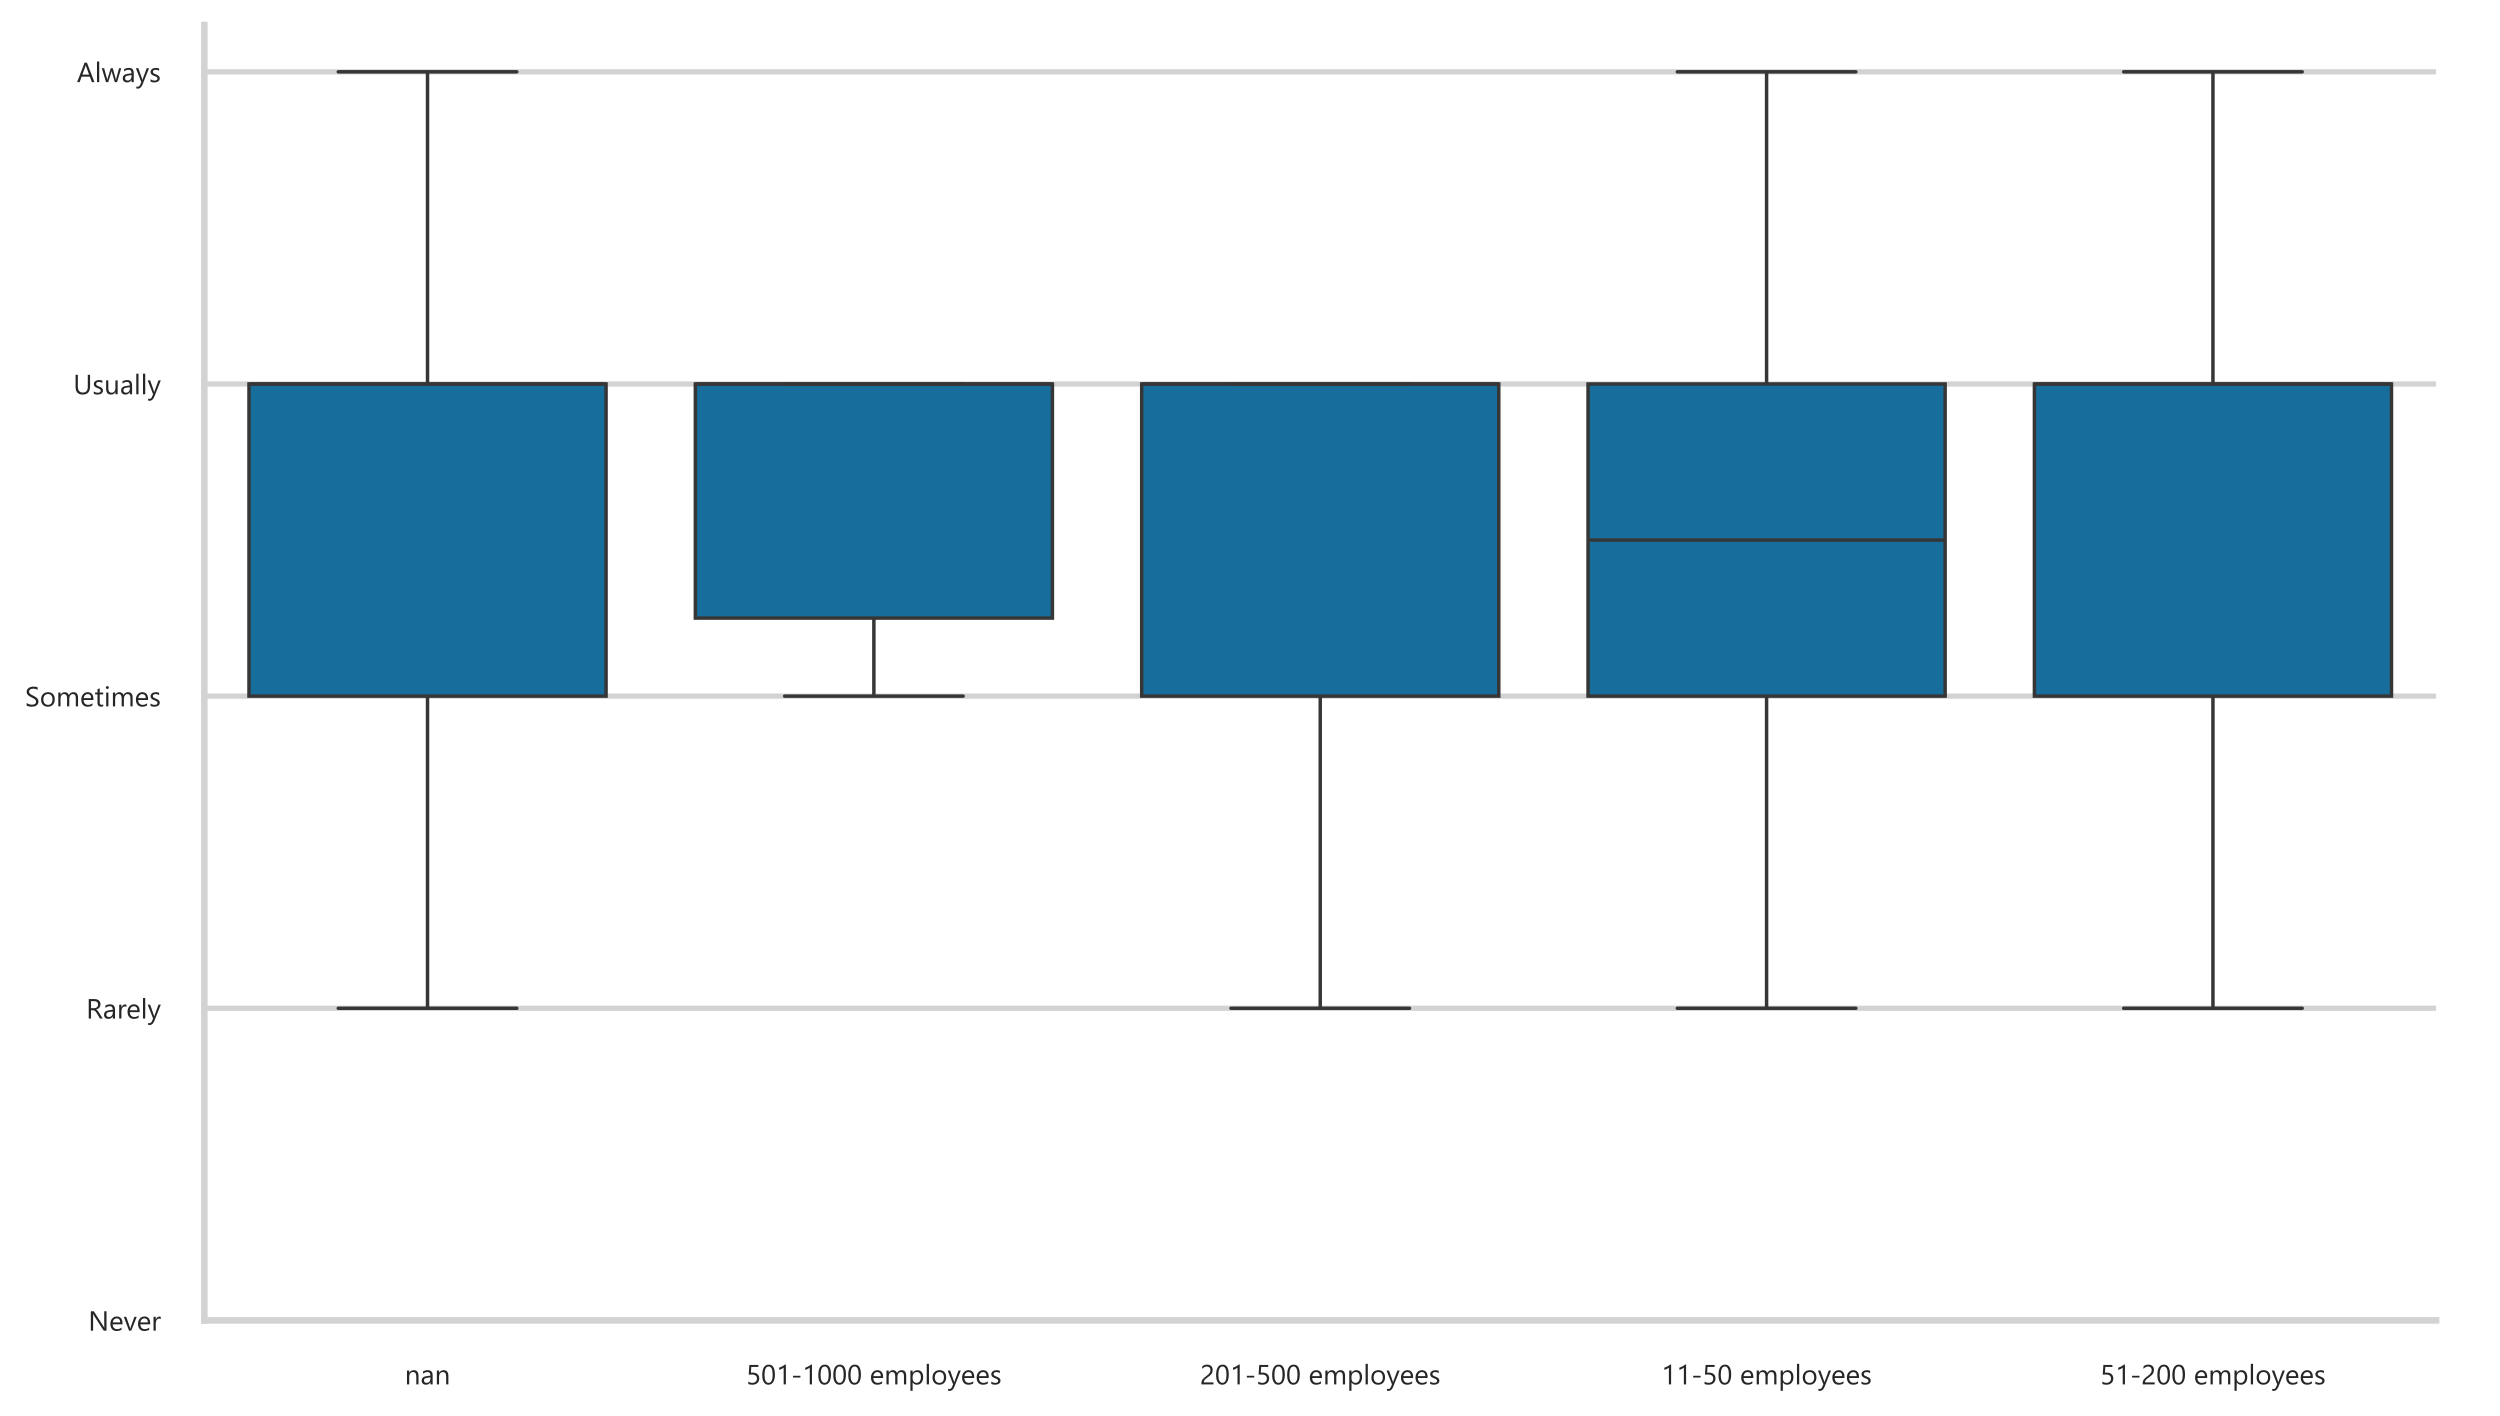
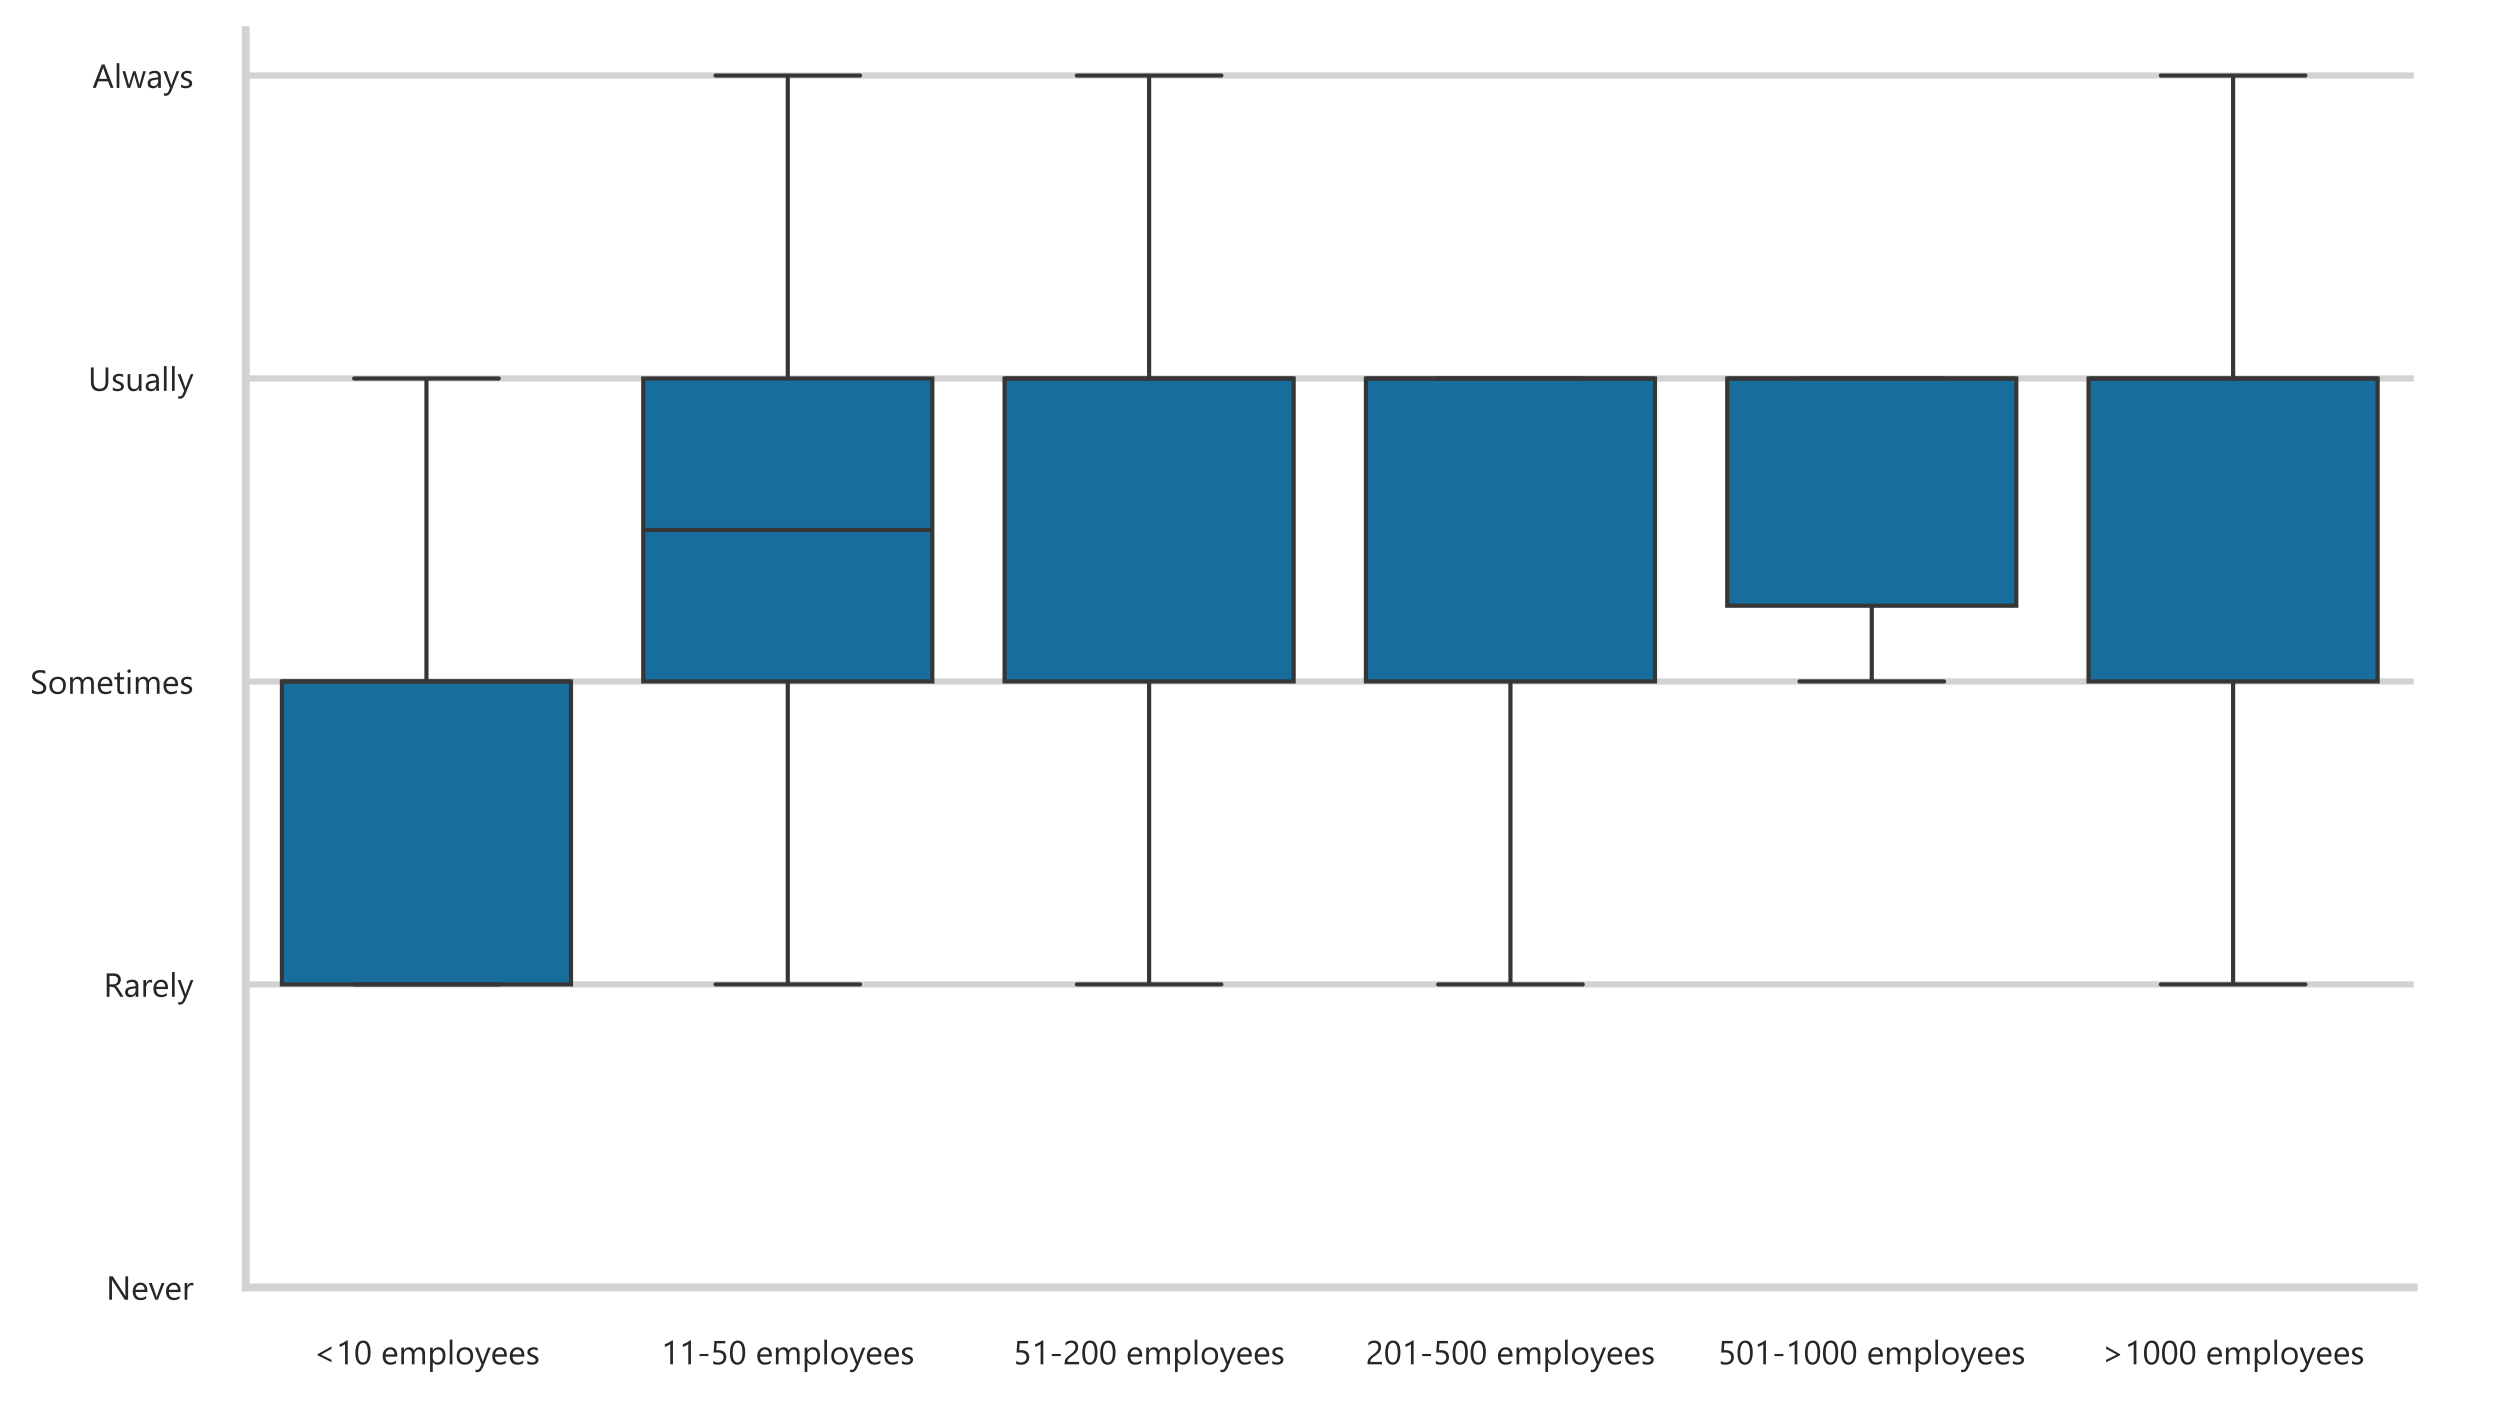
- <svg xmlns="http://www.w3.org/2000/svg" xmlns:xlink="http://www.w3.org/1999/xlink" width="719.741pt" height="407.645pt" viewBox="0 0 719.741 407.645" version="1.1">
+ <svg xmlns="http://www.w3.org/2000/svg" xmlns:xlink="http://www.w3.org/1999/xlink" width="598.391pt" height="335.645pt" viewBox="0 0 598.391 335.645" version="1.1">
  <defs>
    <style type="text/css">*{stroke-linejoin: round; stroke-linecap: butt}</style>
  </defs>
  <g id="figure_1">
    <g id="patch_1">
-       <path d="M -0 407.645  L 719.741 407.645  L 719.741 0  L -0 0  L -0 407.645  z " style="fill: none" />
+       <path d="M 0 335.645  L 598.391 335.645  L 598.391 0  L 0 0  L 0 335.645  z " style="fill: none" />
    </g>
    <g id="axes_1">
      <g id="patch_2">
-         <path d="M 58.831 380.14  L 701.351 380.14  L 701.351 7.2  L 58.831 7.2  L 58.831 380.14  z " style="fill: none" />
+         <path d="M 58.831 308.14  L 577.751 308.14  L 577.751 7.2  L 58.831 7.2  L 58.831 308.14  z " style="fill: none" />
      </g>
      <g id="matplotlib.axis_1">
        <g id="xtick_1">
          <g id="text_1">
-             <g style="fill: #262626" transform="translate(116.5208 398.5625) scale(0.08 -0.08)">
-               <defs>
-                 <path id="SegoeUI-6e" d="M 3175 0  L 2663 0  L 2663 1825  Q 2663 2844 1919 2844  Q 1534 2844 1282 2555  Q 1031 2266 1031 1825  L 1031 0  L 519 0  L 519 3200  L 1031 3200  L 1031 2669  L 1044 2669  Q 1406 3275 2094 3275  Q 2619 3275 2897 2936  Q 3175 2597 3175 1956  L 3175 0  z " transform="scale(0.015625)" />
-                 <path id="SegoeUI-61" d="M 2809 0  L 2297 0  L 2297 500  L 2284 500  Q 1950 -75 1300 -75  Q 822 -75 551 178  Q 281 431 281 850  Q 281 1747 1338 1894  L 2297 2028  Q 2297 2844 1638 2844  Q 1059 2844 594 2450  L 594 2975  Q 1066 3275 1681 3275  Q 2809 3275 2809 2081  L 2809 0  z M 2297 1619  L 1525 1513  Q 1169 1463 987 1336  Q 806 1209 806 888  Q 806 653 973 504  Q 1141 356 1419 356  Q 1800 356 2048 623  Q 2297 891 2297 1300  L 2297 1619  z " transform="scale(0.015625)" />
-               </defs>
-               <use xlink:href="#SegoeUI-6e" />
-               <use xlink:href="#SegoeUI-61" x="56.592" />
-               <use xlink:href="#SegoeUI-6e" x="107.471" />
-             </g>
-           </g>
-         </g>
-         <g id="xtick_2">
-           <g id="text_2">
-             <g style="fill: #262626" transform="translate(214.7997 398.5625) scale(0.08 -0.08)">
-               <defs>
-                 <path id="SegoeUI-35" d="M 3028 1369  Q 3028 1041 2915 775  Q 2803 509 2595 318  Q 2388 128 2094 25  Q 1800 -78 1441 -78  Q 816 -78 513 109  L 513 653  Q 969 359 1447 359  Q 1691 359 1886 431  Q 2081 503 2218 631  Q 2356 759 2429 940  Q 2503 1122 2503 1338  Q 2503 1775 2209 2023  Q 1916 2272 1356 2272  Q 1266 2272 1166 2269  Q 1066 2266 966 2261  Q 866 2256 770 2250  Q 675 2244 597 2234  L 750 4481  L 2822 4481  L 2822 4019  L 1194 4019  L 1103 2703  Q 1203 2709 1315 2714  Q 1428 2719 1516 2719  Q 1872 2719 2153 2625  Q 2434 2531 2629 2357  Q 2825 2184 2926 1932  Q 3028 1681 3028 1369  z " transform="scale(0.015625)" />
+             <g style="fill: #262626" transform="translate(74.93146 326.5625) scale(0.08 -0.08)">
+               <defs>
+                 <path id="SegoeUI-3c" d="M 3538 397  L 850 1747  L 850 1931  L 3538 3438  L 3538 2969  L 1531 1856  L 1531 1844  L 3538 863  L 3538 397  z " transform="scale(0.015625)" />
+                 <path id="SegoeUI-31" d="M 2263 0  L 1750 0  L 1750 3872  Q 1691 3813 1577 3736  Q 1463 3659 1320 3584  Q 1178 3509 1020 3443  Q 863 3378 713 3341  L 713 3859  Q 881 3906 1070 3986  Q 1259 4066 1442 4164  Q 1625 4263 1787 4370  Q 1950 4478 2069 4581  L 2263 4581  L 2263 0  z " transform="scale(0.015625)" />
                <path id="SegoeUI-30" d="M 3188 2259  Q 3188 1697 3086 1262  Q 2984 828 2792 529  Q 2600 231 2320 76  Q 2041 -78 1684 -78  Q 1347 -78 1083 70  Q 819 219 637 503  Q 456 788 362 1202  Q 269 1616 269 2150  Q 269 2738 367 3188  Q 466 3638 656 3942  Q 847 4247 1130 4401  Q 1413 4556 1778 4556  Q 3188 4556 3188 2259  z M 2663 2209  Q 2663 4122 1753 4122  Q 794 4122 794 2175  Q 794 359 1734 359  Q 2663 359 2663 2209  z " transform="scale(0.015625)" />
-                 <path id="SegoeUI-31" d="M 2263 0  L 1750 0  L 1750 3872  Q 1691 3813 1577 3736  Q 1463 3659 1320 3584  Q 1178 3509 1020 3443  Q 863 3378 713 3341  L 713 3859  Q 881 3906 1070 3986  Q 1259 4066 1442 4164  Q 1625 4263 1787 4370  Q 1950 4478 2069 4581  L 2263 4581  L 2263 0  z " transform="scale(0.015625)" />
-                 <path id="SegoeUI-2d" d="M 2156 1581  L 450 1581  L 450 1984  L 2156 1984  L 2156 1581  z " transform="scale(0.015625)" />
                <path id="SegoeUI-20" transform="scale(0.015625)" />
                <path id="SegoeUI-65" d="M 3091 1472  L 831 1472  Q 844 938 1119 647  Q 1394 356 1875 356  Q 2416 356 2869 713  L 2869 231  Q 2447 -75 1753 -75  Q 1075 -75 687 361  Q 300 797 300 1588  Q 300 2334 723 2804  Q 1147 3275 1775 3275  Q 2403 3275 2747 2869  Q 3091 2463 3091 1741  L 3091 1472  z M 2566 1906  Q 2563 2350 2352 2597  Q 2141 2844 1766 2844  Q 1403 2844 1150 2584  Q 897 2325 838 1906  L 2566 1906  z " transform="scale(0.015625)" />
                <path id="SegoeUI-6d" d="M 5063 0  L 4550 0  L 4550 1838  Q 4550 2369 4386 2606  Q 4222 2844 3834 2844  Q 3506 2844 3276 2544  Q 3047 2244 3047 1825  L 3047 0  L 2534 0  L 2534 1900  Q 2534 2844 1806 2844  Q 1469 2844 1250 2561  Q 1031 2278 1031 1825  L 1031 0  L 519 0  L 519 3200  L 1031 3200  L 1031 2694  L 1044 2694  Q 1384 3275 2038 3275  Q 2366 3275 2609 3092  Q 2853 2909 2944 2613  Q 3300 3275 4006 3275  Q 5063 3275 5063 1972  L 5063 0  z " transform="scale(0.015625)" />
                <path id="SegoeUI-70" d="M 1044 463  L 1031 463  L 1031 -1472  L 519 -1472  L 519 3200  L 1031 3200  L 1031 2638  L 1044 2638  Q 1422 3275 2150 3275  Q 2769 3275 3116 2845  Q 3463 2416 3463 1694  Q 3463 891 3072 408  Q 2681 -75 2003 -75  Q 1381 -75 1044 463  z M 1031 1753  L 1031 1306  Q 1031 909 1289 632  Q 1547 356 1944 356  Q 2409 356 2673 712  Q 2938 1069 2938 1703  Q 2938 2238 2691 2541  Q 2444 2844 2022 2844  Q 1575 2844 1303 2533  Q 1031 2222 1031 1753  z " transform="scale(0.015625)" />
                <path id="SegoeUI-6c" d="M 1031 0  L 519 0  L 519 4738  L 1031 4738  L 1031 0  z " transform="scale(0.015625)" />
                <path id="SegoeUI-6f" d="M 1856 -75  Q 1147 -75 723 373  Q 300 822 300 1563  Q 300 2369 740 2822  Q 1181 3275 1931 3275  Q 2647 3275 3048 2834  Q 3450 2394 3450 1613  Q 3450 847 3017 386  Q 2584 -75 1856 -75  z M 1894 2844  Q 1400 2844 1112 2508  Q 825 2172 825 1581  Q 825 1013 1115 684  Q 1406 356 1894 356  Q 2391 356 2658 678  Q 2925 1000 2925 1594  Q 2925 2194 2658 2519  Q 2391 2844 1894 2844  z " transform="scale(0.015625)" />
                <path id="SegoeUI-79" d="M 3066 3200  L 1594 -513  Q 1200 -1506 488 -1506  Q 288 -1506 153 -1466  L 153 -1006  Q 319 -1063 456 -1063  Q 844 -1063 1038 -600  L 1294 6  L 44 3200  L 613 3200  L 1478 738  Q 1494 691 1544 494  L 1563 494  Q 1578 569 1625 731  L 2534 3200  L 3066 3200  z " transform="scale(0.015625)" />
                <path id="SegoeUI-73" d="M 325 116  L 325 666  Q 744 356 1247 356  Q 1922 356 1922 806  Q 1922 934 1864 1023  Q 1806 1113 1707 1181  Q 1609 1250 1476 1304  Q 1344 1359 1191 1419  Q 978 1503 817 1589  Q 656 1675 548 1783  Q 441 1891 386 2028  Q 331 2166 331 2350  Q 331 2575 434 2748  Q 538 2922 709 3039  Q 881 3156 1101 3215  Q 1322 3275 1556 3275  Q 1972 3275 2300 3131  L 2300 2613  Q 1947 2844 1488 2844  Q 1344 2844 1228 2811  Q 1113 2778 1030 2718  Q 947 2659 901 2576  Q 856 2494 856 2394  Q 856 2269 901 2184  Q 947 2100 1034 2034  Q 1122 1969 1247 1916  Q 1372 1863 1531 1800  Q 1744 1719 1912 1633  Q 2081 1547 2200 1439  Q 2319 1331 2383 1190  Q 2447 1050 2447 856  Q 2447 619 2342 444  Q 2238 269 2063 153  Q 1888 38 1659 -18  Q 1431 -75 1181 -75  Q 688 -75 325 116  z " transform="scale(0.015625)" />
              </defs>
+               <use xlink:href="#SegoeUI-3c" />
+               <use xlink:href="#SegoeUI-31" x="68.408" />
+               <use xlink:href="#SegoeUI-30" x="122.314" />
+               <use xlink:href="#SegoeUI-20" x="176.221" />
+               <use xlink:href="#SegoeUI-65" x="203.613" />
+               <use xlink:href="#SegoeUI-6d" x="255.908" />
+               <use xlink:href="#SegoeUI-70" x="342.041" />
+               <use xlink:href="#SegoeUI-6c" x="400.83" />
+               <use xlink:href="#SegoeUI-6f" x="425.049" />
+               <use xlink:href="#SegoeUI-79" x="483.643" />
+               <use xlink:href="#SegoeUI-65" x="531.531" />
+               <use xlink:href="#SegoeUI-65" x="583.826" />
+               <use xlink:href="#SegoeUI-73" x="636.121" />
+             </g>
+           </g>
+         </g>
+         <g id="xtick_2">
+           <g id="text_2">
+             <g style="fill: #262626" transform="translate(158.2425 326.5625) scale(0.08 -0.08)">
+               <defs>
+                 <path id="SegoeUI-2d" d="M 2156 1581  L 450 1581  L 450 1984  L 2156 1984  L 2156 1581  z " transform="scale(0.015625)" />
+                 <path id="SegoeUI-35" d="M 3028 1369  Q 3028 1041 2915 775  Q 2803 509 2595 318  Q 2388 128 2094 25  Q 1800 -78 1441 -78  Q 816 -78 513 109  L 513 653  Q 969 359 1447 359  Q 1691 359 1886 431  Q 2081 503 2218 631  Q 2356 759 2429 940  Q 2503 1122 2503 1338  Q 2503 1775 2209 2023  Q 1916 2272 1356 2272  Q 1266 2272 1166 2269  Q 1066 2266 966 2261  Q 866 2256 770 2250  Q 675 2244 597 2234  L 750 4481  L 2822 4481  L 2822 4019  L 1194 4019  L 1103 2703  Q 1203 2709 1315 2714  Q 1428 2719 1516 2719  Q 1872 2719 2153 2625  Q 2434 2531 2629 2357  Q 2825 2184 2926 1932  Q 3028 1681 3028 1369  z " transform="scale(0.015625)" />
+               </defs>
+               <use xlink:href="#SegoeUI-31" />
+               <use xlink:href="#SegoeUI-31" x="53.906" />
+               <use xlink:href="#SegoeUI-2d" x="107.812" />
+               <use xlink:href="#SegoeUI-35" x="147.803" />
+               <use xlink:href="#SegoeUI-30" x="201.709" />
+               <use xlink:href="#SegoeUI-20" x="255.615" />
+               <use xlink:href="#SegoeUI-65" x="283.008" />
+               <use xlink:href="#SegoeUI-6d" x="335.303" />
+               <use xlink:href="#SegoeUI-70" x="421.436" />
+               <use xlink:href="#SegoeUI-6c" x="480.225" />
+               <use xlink:href="#SegoeUI-6f" x="504.443" />
+               <use xlink:href="#SegoeUI-79" x="563.037" />
+               <use xlink:href="#SegoeUI-65" x="610.926" />
+               <use xlink:href="#SegoeUI-65" x="663.221" />
+               <use xlink:href="#SegoeUI-73" x="715.516" />
+             </g>
+           </g>
+         </g>
+         <g id="xtick_3">
+           <g id="text_3">
+             <g style="fill: #262626" transform="translate(242.5729 326.5625) scale(0.08 -0.08)">
+               <defs>
+                 <path id="SegoeUI-32" d="M 2413 3306  Q 2413 3513 2348 3666  Q 2284 3819 2173 3920  Q 2063 4022 1913 4072  Q 1763 4122 1588 4122  Q 1438 4122 1294 4081  Q 1150 4041 1014 3969  Q 878 3897 751 3797  Q 625 3697 516 3575  L 516 4125  Q 731 4334 998 4445  Q 1266 4556 1650 4556  Q 1925 4556 2159 4476  Q 2394 4397 2566 4244  Q 2738 4091 2836 3866  Q 2934 3641 2934 3350  Q 2934 3084 2873 2868  Q 2813 2653 2689 2462  Q 2566 2272 2378 2097  Q 2191 1922 1938 1741  Q 1622 1516 1417 1356  Q 1213 1197 1092 1058  Q 972 919 923 780  Q 875 641 875 459  L 3106 459  L 3106 0  L 341 0  L 341 222  Q 341 509 403 728  Q 466 947 609 1144  Q 753 1341 986 1537  Q 1219 1734 1556 1981  Q 1800 2156 1964 2315  Q 2128 2475 2228 2634  Q 2328 2794 2370 2958  Q 2413 3122 2413 3306  z " transform="scale(0.015625)" />
+               </defs>
+               <use xlink:href="#SegoeUI-35" />
+               <use xlink:href="#SegoeUI-31" x="53.906" />
+               <use xlink:href="#SegoeUI-2d" x="107.812" />
+               <use xlink:href="#SegoeUI-32" x="147.803" />
+               <use xlink:href="#SegoeUI-30" x="201.709" />
+               <use xlink:href="#SegoeUI-30" x="255.615" />
+               <use xlink:href="#SegoeUI-20" x="309.521" />
+               <use xlink:href="#SegoeUI-65" x="336.914" />
+               <use xlink:href="#SegoeUI-6d" x="389.209" />
+               <use xlink:href="#SegoeUI-70" x="475.342" />
+               <use xlink:href="#SegoeUI-6c" x="534.131" />
+               <use xlink:href="#SegoeUI-6f" x="558.35" />
+               <use xlink:href="#SegoeUI-79" x="616.943" />
+               <use xlink:href="#SegoeUI-65" x="664.832" />
+               <use xlink:href="#SegoeUI-65" x="717.127" />
+               <use xlink:href="#SegoeUI-73" x="769.422" />
+             </g>
+           </g>
+         </g>
+         <g id="xtick_4">
+           <g id="text_4">
+             <g style="fill: #262626" transform="translate(326.9033 326.5625) scale(0.08 -0.08)">
+               <use xlink:href="#SegoeUI-32" />
+               <use xlink:href="#SegoeUI-30" x="53.906" />
+               <use xlink:href="#SegoeUI-31" x="107.812" />
+               <use xlink:href="#SegoeUI-2d" x="161.719" />
+               <use xlink:href="#SegoeUI-35" x="201.709" />
+               <use xlink:href="#SegoeUI-30" x="255.615" />
+               <use xlink:href="#SegoeUI-30" x="309.521" />
+               <use xlink:href="#SegoeUI-20" x="363.428" />
+               <use xlink:href="#SegoeUI-65" x="390.82" />
+               <use xlink:href="#SegoeUI-6d" x="443.115" />
+               <use xlink:href="#SegoeUI-70" x="529.248" />
+               <use xlink:href="#SegoeUI-6c" x="588.037" />
+               <use xlink:href="#SegoeUI-6f" x="612.256" />
+               <use xlink:href="#SegoeUI-79" x="670.85" />
+               <use xlink:href="#SegoeUI-65" x="718.738" />
+               <use xlink:href="#SegoeUI-65" x="771.033" />
+               <use xlink:href="#SegoeUI-73" x="823.328" />
+             </g>
+           </g>
+         </g>
+         <g id="xtick_5">
+           <g id="text_5">
+             <g style="fill: #262626" transform="translate(411.2337 326.5625) scale(0.08 -0.08)">
              <use xlink:href="#SegoeUI-35" />
              <use xlink:href="#SegoeUI-30" x="53.906" />
              <use xlink:href="#SegoeUI-31" x="107.812" />
              <use xlink:href="#SegoeUI-2d" x="161.719" />
              <use xlink:href="#SegoeUI-31" x="201.709" />
              <use xlink:href="#SegoeUI-30" x="255.615" />
              <use xlink:href="#SegoeUI-30" x="309.521" />
              <use xlink:href="#SegoeUI-30" x="363.428" />
              <use xlink:href="#SegoeUI-20" x="417.334" />
              <use xlink:href="#SegoeUI-65" x="444.727" />
              <use xlink:href="#SegoeUI-6d" x="497.021" />
              <use xlink:href="#SegoeUI-70" x="583.154" />
              <use xlink:href="#SegoeUI-6c" x="641.943" />
              <use xlink:href="#SegoeUI-6f" x="666.162" />
              <use xlink:href="#SegoeUI-79" x="724.756" />
              <use xlink:href="#SegoeUI-65" x="772.645" />
              <use xlink:href="#SegoeUI-65" x="824.939" />
              <use xlink:href="#SegoeUI-73" x="877.234" />
            </g>
          </g>
        </g>
-         <g id="xtick_3">
-           <g id="text_3">
-             <g style="fill: #262626" transform="translate(345.46 398.5625) scale(0.08 -0.08)">
-               <defs>
-                 <path id="SegoeUI-32" d="M 2413 3306  Q 2413 3513 2348 3666  Q 2284 3819 2173 3920  Q 2063 4022 1913 4072  Q 1763 4122 1588 4122  Q 1438 4122 1294 4081  Q 1150 4041 1014 3969  Q 878 3897 751 3797  Q 625 3697 516 3575  L 516 4125  Q 731 4334 998 4445  Q 1266 4556 1650 4556  Q 1925 4556 2159 4476  Q 2394 4397 2566 4244  Q 2738 4091 2836 3866  Q 2934 3641 2934 3350  Q 2934 3084 2873 2868  Q 2813 2653 2689 2462  Q 2566 2272 2378 2097  Q 2191 1922 1938 1741  Q 1622 1516 1417 1356  Q 1213 1197 1092 1058  Q 972 919 923 780  Q 875 641 875 459  L 3106 459  L 3106 0  L 341 0  L 341 222  Q 341 509 403 728  Q 466 947 609 1144  Q 753 1341 986 1537  Q 1219 1734 1556 1981  Q 1800 2156 1964 2315  Q 2128 2475 2228 2634  Q 2328 2794 2370 2958  Q 2413 3122 2413 3306  z " transform="scale(0.015625)" />
-               </defs>
-               <use xlink:href="#SegoeUI-32" />
-               <use xlink:href="#SegoeUI-30" x="53.906" />
-               <use xlink:href="#SegoeUI-31" x="107.812" />
-               <use xlink:href="#SegoeUI-2d" x="161.719" />
-               <use xlink:href="#SegoeUI-35" x="201.709" />
-               <use xlink:href="#SegoeUI-30" x="255.615" />
-               <use xlink:href="#SegoeUI-30" x="309.521" />
-               <use xlink:href="#SegoeUI-20" x="363.428" />
-               <use xlink:href="#SegoeUI-65" x="390.82" />
-               <use xlink:href="#SegoeUI-6d" x="443.115" />
-               <use xlink:href="#SegoeUI-70" x="529.248" />
-               <use xlink:href="#SegoeUI-6c" x="588.037" />
-               <use xlink:href="#SegoeUI-6f" x="612.256" />
-               <use xlink:href="#SegoeUI-79" x="670.85" />
-               <use xlink:href="#SegoeUI-65" x="718.738" />
-               <use xlink:href="#SegoeUI-65" x="771.033" />
-               <use xlink:href="#SegoeUI-73" x="823.328" />
-             </g>
-           </g>
-         </g>
-         <g id="xtick_4">
-           <g id="text_4">
-             <g style="fill: #262626" transform="translate(478.2765 398.5625) scale(0.08 -0.08)">
-               <use xlink:href="#SegoeUI-31" />
-               <use xlink:href="#SegoeUI-31" x="53.906" />
-               <use xlink:href="#SegoeUI-2d" x="107.812" />
-               <use xlink:href="#SegoeUI-35" x="147.803" />
-               <use xlink:href="#SegoeUI-30" x="201.709" />
-               <use xlink:href="#SegoeUI-20" x="255.615" />
-               <use xlink:href="#SegoeUI-65" x="283.008" />
-               <use xlink:href="#SegoeUI-6d" x="335.303" />
-               <use xlink:href="#SegoeUI-70" x="421.436" />
-               <use xlink:href="#SegoeUI-6c" x="480.225" />
-               <use xlink:href="#SegoeUI-6f" x="504.443" />
-               <use xlink:href="#SegoeUI-79" x="563.037" />
-               <use xlink:href="#SegoeUI-65" x="610.926" />
-               <use xlink:href="#SegoeUI-65" x="663.221" />
-               <use xlink:href="#SegoeUI-73" x="715.516" />
-             </g>
-           </g>
-         </g>
-         <g id="xtick_5">
-           <g id="text_5">
-             <g style="fill: #262626" transform="translate(604.6242 398.5625) scale(0.08 -0.08)">
-               <use xlink:href="#SegoeUI-35" />
-               <use xlink:href="#SegoeUI-31" x="53.906" />
-               <use xlink:href="#SegoeUI-2d" x="107.812" />
-               <use xlink:href="#SegoeUI-32" x="147.803" />
-               <use xlink:href="#SegoeUI-30" x="201.709" />
-               <use xlink:href="#SegoeUI-30" x="255.615" />
-               <use xlink:href="#SegoeUI-20" x="309.521" />
-               <use xlink:href="#SegoeUI-65" x="336.914" />
-               <use xlink:href="#SegoeUI-6d" x="389.209" />
-               <use xlink:href="#SegoeUI-70" x="475.342" />
-               <use xlink:href="#SegoeUI-6c" x="534.131" />
-               <use xlink:href="#SegoeUI-6f" x="558.35" />
-               <use xlink:href="#SegoeUI-79" x="616.943" />
-               <use xlink:href="#SegoeUI-65" x="664.832" />
-               <use xlink:href="#SegoeUI-65" x="717.127" />
-               <use xlink:href="#SegoeUI-73" x="769.422" />
+         <g id="xtick_6">
+           <g id="text_6">
+             <g style="fill: #262626" transform="translate(503.0523 326.5625) scale(0.08 -0.08)">
+               <defs>
+                 <path id="SegoeUI-3e" d="M 3538 1747  L 850 397  L 850 863  L 2863 1838  L 2863 1856  L 850 2969  L 850 3438  L 3538 1931  L 3538 1747  z " transform="scale(0.015625)" />
+               </defs>
+               <use xlink:href="#SegoeUI-3e" />
+               <use xlink:href="#SegoeUI-31" x="68.408" />
+               <use xlink:href="#SegoeUI-30" x="122.314" />
+               <use xlink:href="#SegoeUI-30" x="176.221" />
+               <use xlink:href="#SegoeUI-30" x="230.127" />
+               <use xlink:href="#SegoeUI-20" x="284.033" />
+               <use xlink:href="#SegoeUI-65" x="311.426" />
+               <use xlink:href="#SegoeUI-6d" x="363.721" />
+               <use xlink:href="#SegoeUI-70" x="449.854" />
+               <use xlink:href="#SegoeUI-6c" x="508.643" />
+               <use xlink:href="#SegoeUI-6f" x="532.861" />
+               <use xlink:href="#SegoeUI-79" x="591.455" />
+               <use xlink:href="#SegoeUI-65" x="639.344" />
+               <use xlink:href="#SegoeUI-65" x="691.639" />
+               <use xlink:href="#SegoeUI-73" x="743.934" />
            </g>
          </g>
        </g>
      </g>
      <g id="matplotlib.axis_2">
        <g id="ytick_1">
          <g id="line2d_1">
-             <path d="M 58.831 380.14  L 701.351 380.14  " clip-path="url(#pc8fc991349)" style="fill: none; stroke: #d3d3d3; stroke-width: 1.5; stroke-linecap: round" />
-           </g>
-           <g id="text_6">
-             <g style="fill: #262626" transform="translate(25.415 383.1012) scale(0.08 -0.08)">
+             <path d="M 58.831 308.14  L 577.751 308.14  " clip-path="url(#p341b04e7e6)" style="fill: none; stroke: #d3d3d3; stroke-width: 1.5; stroke-linecap: round" />
+           </g>
+           <g id="text_7">
+             <g style="fill: #262626" transform="translate(25.415 311.1012) scale(0.08 -0.08)">
              <defs>
                <path id="SegoeUI-4e" d="M 4200 0  L 3556 0  L 1250 3572  Q 1163 3706 1106 3853  L 1088 3853  Q 1113 3709 1113 3238  L 1113 0  L 588 0  L 588 4481  L 1269 4481  L 3513 966  Q 3653 747 3694 666  L 3706 666  Q 3675 859 3675 1325  L 3675 4481  L 4200 4481  L 4200 0  z " transform="scale(0.015625)" />
                <path id="SegoeUI-76" d="M 3034 3200  L 1759 0  L 1256 0  L 44 3200  L 606 3200  L 1419 875  Q 1509 619 1531 428  L 1544 428  Q 1575 669 1644 863  L 2494 3200  L 3034 3200  z " transform="scale(0.015625)" />
                <path id="SegoeUI-72" d="M 2188 2681  Q 2053 2784 1800 2784  Q 1472 2784 1251 2475  Q 1031 2166 1031 1631  L 1031 0  L 519 0  L 519 3200  L 1031 3200  L 1031 2541  L 1044 2541  Q 1153 2878 1378 3067  Q 1603 3256 1881 3256  Q 2081 3256 2188 3213  L 2188 2681  z " transform="scale(0.015625)" />
              </defs>
              <use xlink:href="#SegoeUI-4e" />
              <use xlink:href="#SegoeUI-65" x="74.805" />
              <use xlink:href="#SegoeUI-76" x="127.1" />
              <use xlink:href="#SegoeUI-65" x="174.375" />
              <use xlink:href="#SegoeUI-72" x="226.67" />
            </g>
          </g>
        </g>
        <g id="ytick_2">
          <g id="line2d_2">
-             <path d="M 58.831 290.275  L 701.351 290.275  " clip-path="url(#pc8fc991349)" style="fill: none; stroke: #d3d3d3; stroke-width: 1.5; stroke-linecap: round" />
-           </g>
-           <g id="text_7">
-             <g style="fill: #262626" transform="translate(24.8125 293.2362) scale(0.08 -0.08)">
+             <path d="M 58.831 235.624  L 577.751 235.624  " clip-path="url(#p341b04e7e6)" style="fill: none; stroke: #d3d3d3; stroke-width: 1.5; stroke-linecap: round" />
+           </g>
+           <g id="text_8">
+             <g style="fill: #262626" transform="translate(24.8125 238.5856) scale(0.08 -0.08)">
              <defs>
                <path id="SegoeUI-52" d="M 3800 0  L 3175 0  L 2425 1256  Q 2322 1431 2225 1554  Q 2128 1678 2026 1756  Q 1925 1834 1808 1870  Q 1691 1906 1544 1906  L 1113 1906  L 1113 0  L 588 0  L 588 4481  L 1925 4481  Q 2219 4481 2467 4407  Q 2716 4334 2898 4184  Q 3081 4034 3184 3811  Q 3288 3588 3288 3288  Q 3288 3053 3217 2858  Q 3147 2663 3017 2509  Q 2888 2356 2705 2248  Q 2522 2141 2294 2081  L 2294 2069  Q 2406 2019 2489 1955  Q 2572 1891 2647 1803  Q 2722 1716 2795 1605  Q 2869 1494 2959 1347  L 3800 0  z M 1113 4006  L 1113 2381  L 1825 2381  Q 2022 2381 2189 2440  Q 2356 2500 2478 2611  Q 2600 2722 2669 2883  Q 2738 3044 2738 3244  Q 2738 3603 2505 3804  Q 2272 4006 1831 4006  L 1113 4006  z " transform="scale(0.015625)" />
+                 <path id="SegoeUI-61" d="M 2809 0  L 2297 0  L 2297 500  L 2284 500  Q 1950 -75 1300 -75  Q 822 -75 551 178  Q 281 431 281 850  Q 281 1747 1338 1894  L 2297 2028  Q 2297 2844 1638 2844  Q 1059 2844 594 2450  L 594 2975  Q 1066 3275 1681 3275  Q 2809 3275 2809 2081  L 2809 0  z M 2297 1619  L 1525 1513  Q 1169 1463 987 1336  Q 806 1209 806 888  Q 806 653 973 504  Q 1141 356 1419 356  Q 1800 356 2048 623  Q 2297 891 2297 1300  L 2297 1619  z " transform="scale(0.015625)" />
              </defs>
              <use xlink:href="#SegoeUI-52" />
              <use xlink:href="#SegoeUI-61" x="59.814" />
              <use xlink:href="#SegoeUI-72" x="110.693" />
              <use xlink:href="#SegoeUI-65" x="144.084" />
              <use xlink:href="#SegoeUI-6c" x="196.379" />
              <use xlink:href="#SegoeUI-79" x="220.598" />
            </g>
          </g>
        </g>
        <g id="ytick_3">
          <g id="line2d_3">
-             <path d="M 58.831 200.41  L 701.351 200.41  " clip-path="url(#pc8fc991349)" style="fill: none; stroke: #d3d3d3; stroke-width: 1.5; stroke-linecap: round" />
-           </g>
-           <g id="text_8">
-             <g style="fill: #262626" transform="translate(7.2 203.3711) scale(0.08 -0.08)">
+             <path d="M 58.831 163.109  L 577.751 163.109  " clip-path="url(#p341b04e7e6)" style="fill: none; stroke: #d3d3d3; stroke-width: 1.5; stroke-linecap: round" />
+           </g>
+           <g id="text_9">
+             <g style="fill: #262626" transform="translate(7.2 166.0699) scale(0.08 -0.08)">
              <defs>
                <path id="SegoeUI-53" d="M 378 181  L 378 800  Q 484 706 632 631  Q 781 556 945 504  Q 1109 453 1275 425  Q 1441 397 1581 397  Q 2066 397 2305 576  Q 2544 756 2544 1094  Q 2544 1275 2464 1409  Q 2384 1544 2243 1655  Q 2103 1766 1911 1867  Q 1719 1969 1497 2081  Q 1263 2200 1059 2322  Q 856 2444 706 2591  Q 556 2738 470 2923  Q 384 3109 384 3359  Q 384 3666 518 3892  Q 653 4119 872 4266  Q 1091 4413 1370 4484  Q 1650 4556 1941 4556  Q 2603 4556 2906 4397  L 2906 3806  Q 2509 4081 1888 4081  Q 1716 4081 1544 4045  Q 1372 4009 1237 3928  Q 1103 3847 1018 3719  Q 934 3591 934 3406  Q 934 3234 998 3109  Q 1063 2984 1188 2881  Q 1313 2778 1492 2681  Q 1672 2584 1906 2469  Q 2147 2350 2362 2219  Q 2578 2088 2740 1928  Q 2903 1769 2998 1575  Q 3094 1381 3094 1131  Q 3094 800 2964 570  Q 2834 341 2614 197  Q 2394 53 2106 -11  Q 1819 -75 1500 -75  Q 1394 -75 1237 -58  Q 1081 -41 918 -8  Q 756 25 611 73  Q 466 122 378 181  z " transform="scale(0.015625)" />
                <path id="SegoeUI-74" d="M 2003 31  Q 1822 -69 1525 -69  Q 684 -69 684 869  L 684 2763  L 134 2763  L 134 3200  L 684 3200  L 684 3981  L 1197 4147  L 1197 3200  L 2003 3200  L 2003 2763  L 1197 2763  L 1197 959  Q 1197 638 1306 500  Q 1416 363 1669 363  Q 1863 363 2003 469  L 2003 31  z " transform="scale(0.015625)" />
                <path id="SegoeUI-69" d="M 781 4013  Q 644 4013 547 4106  Q 450 4200 450 4344  Q 450 4488 547 4583  Q 644 4678 781 4678  Q 922 4678 1020 4583  Q 1119 4488 1119 4344  Q 1119 4206 1020 4109  Q 922 4013 781 4013  z M 1031 0  L 519 0  L 519 3200  L 1031 3200  L 1031 0  z " transform="scale(0.015625)" />
              </defs>
              <use xlink:href="#SegoeUI-53" />
              <use xlink:href="#SegoeUI-6f" x="53.125" />
              <use xlink:href="#SegoeUI-6d" x="111.719" />
              <use xlink:href="#SegoeUI-65" x="197.852" />
              <use xlink:href="#SegoeUI-74" x="250.146" />
              <use xlink:href="#SegoeUI-69" x="284.033" />
              <use xlink:href="#SegoeUI-6d" x="308.252" />
              <use xlink:href="#SegoeUI-65" x="394.385" />
              <use xlink:href="#SegoeUI-73" x="446.68" />
            </g>
          </g>
        </g>
        <g id="ytick_4">
          <g id="line2d_4">
-             <path d="M 58.831 110.545  L 701.351 110.545  " clip-path="url(#pc8fc991349)" style="fill: none; stroke: #d3d3d3; stroke-width: 1.5; stroke-linecap: round" />
-           </g>
-           <g id="text_9">
-             <g style="fill: #262626" transform="translate(21.09625 113.5061) scale(0.08 -0.08)">
+             <path d="M 58.831 90.593  L 577.751 90.593  " clip-path="url(#p341b04e7e6)" style="fill: none; stroke: #d3d3d3; stroke-width: 1.5; stroke-linecap: round" />
+           </g>
+           <g id="text_10">
+             <g style="fill: #262626" transform="translate(21.09625 93.55426) scale(0.08 -0.08)">
              <defs>
                <path id="SegoeUI-55" d="M 3866 1813  Q 3866 -75 2163 -75  Q 531 -75 531 1741  L 531 4481  L 1056 4481  L 1056 1775  Q 1056 397 2219 397  Q 3341 397 3341 1728  L 3341 4481  L 3866 4481  L 3866 1813  z " transform="scale(0.015625)" />
                <path id="SegoeUI-75" d="M 3106 0  L 2594 0  L 2594 506  L 2581 506  Q 2263 -75 1594 -75  Q 450 -75 450 1288  L 450 3200  L 959 3200  L 959 1369  Q 959 356 1734 356  Q 2109 356 2351 632  Q 2594 909 2594 1356  L 2594 3200  L 3106 3200  L 3106 0  z " transform="scale(0.015625)" />
              </defs>
              <use xlink:href="#SegoeUI-55" />
              <use xlink:href="#SegoeUI-73" x="68.701" />
              <use xlink:href="#SegoeUI-75" x="111.133" />
              <use xlink:href="#SegoeUI-61" x="167.725" />
              <use xlink:href="#SegoeUI-6c" x="218.604" />
              <use xlink:href="#SegoeUI-6c" x="242.822" />
              <use xlink:href="#SegoeUI-79" x="267.041" />
            </g>
          </g>
        </g>
        <g id="ytick_5">
          <g id="line2d_5">
-             <path d="M 58.831 20.68  L 701.351 20.68  " clip-path="url(#pc8fc991349)" style="fill: none; stroke: #d3d3d3; stroke-width: 1.5; stroke-linecap: round" />
-           </g>
-           <g id="text_10">
-             <g style="fill: #262626" transform="translate(22.11625 23.64101) scale(0.08 -0.08)">
+             <path d="M 58.831 18.077  L 577.751 18.077  " clip-path="url(#p341b04e7e6)" style="fill: none; stroke: #d3d3d3; stroke-width: 1.5; stroke-linecap: round" />
+           </g>
+           <g id="text_11">
+             <g style="fill: #262626" transform="translate(22.11625 21.0386) scale(0.08 -0.08)">
              <defs>
                <path id="SegoeUI-41" d="M 4056 0  L 3475 0  L 3000 1256  L 1100 1256  L 653 0  L 69 0  L 1788 4481  L 2331 4481  L 4056 0  z M 2828 1728  L 2125 3638  Q 2091 3731 2056 3938  L 2044 3938  Q 2013 3747 1972 3638  L 1275 1728  L 2828 1728  z " transform="scale(0.015625)" />
                <path id="SegoeUI-77" d="M 4550 3200  L 3591 0  L 3059 0  L 2400 2291  Q 2363 2422 2350 2588  L 2338 2588  Q 2328 2475 2272 2297  L 1556 0  L 1044 0  L 75 3200  L 613 3200  L 1275 794  Q 1306 684 1319 506  L 1344 506  Q 1353 644 1400 800  L 2138 3200  L 2606 3200  L 3269 788  Q 3300 672 3316 500  L 3341 500  Q 3347 622 3394 788  L 4044 3200  L 4550 3200  z " transform="scale(0.015625)" />
              </defs>
              <use xlink:href="#SegoeUI-41" />
              <use xlink:href="#SegoeUI-6c" x="64.502" />
              <use xlink:href="#SegoeUI-77" x="88.721" />
              <use xlink:href="#SegoeUI-61" x="160.986" />
              <use xlink:href="#SegoeUI-79" x="211.865" />
              <use xlink:href="#SegoeUI-73" x="260.254" />
            </g>
          </g>
        </g>
      </g>
      <g id="patch_3">
-         <path d="M 71.682 200.41  L 174.485 200.41  L 174.485 110.545  L 71.682 110.545  L 71.682 200.41  z " clip-path="url(#pc8fc991349)" style="fill: #176d9c; stroke: #363636; stroke-linejoin: miter" />
+         <path d="M 67.48 235.624  L 136.669 235.624  L 136.669 163.109  L 67.48 163.109  L 67.48 235.624  z " clip-path="url(#p341b04e7e6)" style="fill: #176d9c; stroke: #363636; stroke-linejoin: miter" />
      </g>
      <g id="line2d_6">
-         <path d="M 123.083 200.41  L 123.083 290.275  " clip-path="url(#pc8fc991349)" style="fill: none; stroke: #363636" />
+         <path d="M 102.075 235.624  L 102.075 235.624  " clip-path="url(#p341b04e7e6)" style="fill: none; stroke: #363636" />
      </g>
      <g id="line2d_7">
-         <path d="M 123.083 110.545  L 123.083 20.68  " clip-path="url(#pc8fc991349)" style="fill: none; stroke: #363636" />
+         <path d="M 102.075 163.109  L 102.075 90.593  " clip-path="url(#p341b04e7e6)" style="fill: none; stroke: #363636" />
      </g>
      <g id="line2d_8">
-         <path d="M 97.382 290.275  L 148.784 290.275  " clip-path="url(#pc8fc991349)" style="fill: none; stroke: #363636; stroke-linecap: round" />
+         <path d="M 84.777 235.624  L 119.372 235.624  " clip-path="url(#p341b04e7e6)" style="fill: none; stroke: #363636; stroke-linecap: round" />
      </g>
      <g id="line2d_9">
-         <path d="M 97.382 20.68  L 148.784 20.68  " clip-path="url(#pc8fc991349)" style="fill: none; stroke: #363636; stroke-linecap: round" />
+         <path d="M 84.777 90.593  L 119.372 90.593  " clip-path="url(#p341b04e7e6)" style="fill: none; stroke: #363636; stroke-linecap: round" />
      </g>
      <g id="patch_4">
-         <path d="M 200.186 177.944  L 302.989 177.944  L 302.989 110.545  L 200.186 110.545  L 200.186 177.944  z " clip-path="url(#pc8fc991349)" style="fill: #176d9c; stroke: #363636; stroke-linejoin: miter" />
+         <path d="M 153.967 163.109  L 223.156 163.109  L 223.156 90.593  L 153.967 90.593  L 153.967 163.109  z " clip-path="url(#p341b04e7e6)" style="fill: #176d9c; stroke: #363636; stroke-linejoin: miter" />
      </g>
      <g id="line2d_10">
-         <path d="M 251.587 177.944  L 251.587 200.41  " clip-path="url(#pc8fc991349)" style="fill: none; stroke: #363636" />
+         <path d="M 188.561 163.109  L 188.561 235.624  " clip-path="url(#p341b04e7e6)" style="fill: none; stroke: #363636" />
      </g>
      <g id="line2d_11">
-         <path d="M 251.587 110.545  L 251.587 110.545  " clip-path="url(#pc8fc991349)" style="fill: none; stroke: #363636" />
+         <path d="M 188.561 90.593  L 188.561 18.077  " clip-path="url(#p341b04e7e6)" style="fill: none; stroke: #363636" />
      </g>
      <g id="line2d_12">
-         <path d="M 225.886 200.41  L 277.288 200.41  " clip-path="url(#pc8fc991349)" style="fill: none; stroke: #363636; stroke-linecap: round" />
+         <path d="M 171.264 235.624  L 205.859 235.624  " clip-path="url(#p341b04e7e6)" style="fill: none; stroke: #363636; stroke-linecap: round" />
      </g>
      <g id="line2d_13">
-         <path d="M 225.886 110.545  L 277.288 110.545  " clip-path="url(#pc8fc991349)" style="fill: none; stroke: #363636; stroke-linecap: round" />
+         <path d="M 171.264 18.077  L 205.859 18.077  " clip-path="url(#p341b04e7e6)" style="fill: none; stroke: #363636; stroke-linecap: round" />
      </g>
      <g id="patch_5">
-         <path d="M 328.69 200.41  L 431.493 200.41  L 431.493 110.545  L 328.69 110.545  L 328.69 200.41  z " clip-path="url(#pc8fc991349)" style="fill: #176d9c; stroke: #363636; stroke-linejoin: miter" />
+         <path d="M 240.453 163.109  L 309.643 163.109  L 309.643 90.593  L 240.453 90.593  L 240.453 163.109  z " clip-path="url(#p341b04e7e6)" style="fill: #176d9c; stroke: #363636; stroke-linejoin: miter" />
      </g>
      <g id="line2d_14">
-         <path d="M 380.091 200.41  L 380.091 290.275  " clip-path="url(#pc8fc991349)" style="fill: none; stroke: #363636" />
+         <path d="M 275.048 163.109  L 275.048 235.624  " clip-path="url(#p341b04e7e6)" style="fill: none; stroke: #363636" />
      </g>
      <g id="line2d_15">
-         <path d="M 380.091 110.545  L 380.091 110.545  " clip-path="url(#pc8fc991349)" style="fill: none; stroke: #363636" />
+         <path d="M 275.048 90.593  L 275.048 18.077  " clip-path="url(#p341b04e7e6)" style="fill: none; stroke: #363636" />
      </g>
      <g id="line2d_16">
-         <path d="M 354.39 290.275  L 405.792 290.275  " clip-path="url(#pc8fc991349)" style="fill: none; stroke: #363636; stroke-linecap: round" />
+         <path d="M 257.751 235.624  L 292.345 235.624  " clip-path="url(#p341b04e7e6)" style="fill: none; stroke: #363636; stroke-linecap: round" />
      </g>
      <g id="line2d_17">
-         <path d="M 354.39 110.545  L 405.792 110.545  " clip-path="url(#pc8fc991349)" style="fill: none; stroke: #363636; stroke-linecap: round" />
+         <path d="M 257.751 18.077  L 292.345 18.077  " clip-path="url(#p341b04e7e6)" style="fill: none; stroke: #363636; stroke-linecap: round" />
      </g>
      <g id="patch_6">
-         <path d="M 457.194 200.41  L 559.997 200.41  L 559.997 110.545  L 457.194 110.545  L 457.194 200.41  z " clip-path="url(#pc8fc991349)" style="fill: #176d9c; stroke: #363636; stroke-linejoin: miter" />
+         <path d="M 326.94 163.109  L 396.129 163.109  L 396.129 90.593  L 326.94 90.593  L 326.94 163.109  z " clip-path="url(#p341b04e7e6)" style="fill: #176d9c; stroke: #363636; stroke-linejoin: miter" />
      </g>
      <g id="line2d_18">
-         <path d="M 508.595 200.41  L 508.595 290.275  " clip-path="url(#pc8fc991349)" style="fill: none; stroke: #363636" />
+         <path d="M 361.535 163.109  L 361.535 235.624  " clip-path="url(#p341b04e7e6)" style="fill: none; stroke: #363636" />
      </g>
      <g id="line2d_19">
-         <path d="M 508.595 110.545  L 508.595 20.68  " clip-path="url(#pc8fc991349)" style="fill: none; stroke: #363636" />
+         <path d="M 361.535 90.593  L 361.535 90.593  " clip-path="url(#p341b04e7e6)" style="fill: none; stroke: #363636" />
      </g>
      <g id="line2d_20">
-         <path d="M 482.894 290.275  L 534.296 290.275  " clip-path="url(#pc8fc991349)" style="fill: none; stroke: #363636; stroke-linecap: round" />
+         <path d="M 344.237 235.624  L 378.832 235.624  " clip-path="url(#p341b04e7e6)" style="fill: none; stroke: #363636; stroke-linecap: round" />
      </g>
      <g id="line2d_21">
-         <path d="M 482.894 20.68  L 534.296 20.68  " clip-path="url(#pc8fc991349)" style="fill: none; stroke: #363636; stroke-linecap: round" />
+         <path d="M 344.237 90.593  L 378.832 90.593  " clip-path="url(#p341b04e7e6)" style="fill: none; stroke: #363636; stroke-linecap: round" />
      </g>
      <g id="patch_7">
-         <path d="M 585.698 200.41  L 688.501 200.41  L 688.501 110.545  L 585.698 110.545  L 585.698 200.41  z " clip-path="url(#pc8fc991349)" style="fill: #176d9c; stroke: #363636; stroke-linejoin: miter" />
+         <path d="M 413.427 144.98  L 482.616 144.98  L 482.616 90.593  L 413.427 90.593  L 413.427 144.98  z " clip-path="url(#p341b04e7e6)" style="fill: #176d9c; stroke: #363636; stroke-linejoin: miter" />
      </g>
      <g id="line2d_22">
-         <path d="M 637.099 200.41  L 637.099 290.275  " clip-path="url(#pc8fc991349)" style="fill: none; stroke: #363636" />
+         <path d="M 448.021 144.98  L 448.021 163.109  " clip-path="url(#p341b04e7e6)" style="fill: none; stroke: #363636" />
      </g>
      <g id="line2d_23">
-         <path d="M 637.099 110.545  L 637.099 20.68  " clip-path="url(#pc8fc991349)" style="fill: none; stroke: #363636" />
+         <path d="M 448.021 90.593  L 448.021 90.593  " clip-path="url(#p341b04e7e6)" style="fill: none; stroke: #363636" />
      </g>
      <g id="line2d_24">
-         <path d="M 611.398 290.275  L 662.8 290.275  " clip-path="url(#pc8fc991349)" style="fill: none; stroke: #363636; stroke-linecap: round" />
+         <path d="M 430.724 163.109  L 465.319 163.109  " clip-path="url(#p341b04e7e6)" style="fill: none; stroke: #363636; stroke-linecap: round" />
      </g>
      <g id="line2d_25">
-         <path d="M 611.398 20.68  L 662.8 20.68  " clip-path="url(#pc8fc991349)" style="fill: none; stroke: #363636; stroke-linecap: round" />
+         <path d="M 430.724 90.593  L 465.319 90.593  " clip-path="url(#p341b04e7e6)" style="fill: none; stroke: #363636; stroke-linecap: round" />
+       </g>
+       <g id="patch_8">
+         <path d="M 499.913 163.109  L 569.103 163.109  L 569.103 90.593  L 499.913 90.593  L 499.913 163.109  z " clip-path="url(#p341b04e7e6)" style="fill: #176d9c; stroke: #363636; stroke-linejoin: miter" />
      </g>
      <g id="line2d_26">
-         <path d="M 71.682 110.545  L 174.485 110.545  " clip-path="url(#pc8fc991349)" style="fill: none; stroke: #363636" />
+         <path d="M 534.508 163.109  L 534.508 235.624  " clip-path="url(#p341b04e7e6)" style="fill: none; stroke: #363636" />
      </g>
      <g id="line2d_27">
-         <path d="M 200.186 110.545  L 302.989 110.545  " clip-path="url(#pc8fc991349)" style="fill: none; stroke: #363636" />
+         <path d="M 534.508 90.593  L 534.508 18.077  " clip-path="url(#p341b04e7e6)" style="fill: none; stroke: #363636" />
      </g>
      <g id="line2d_28">
-         <path d="M 328.69 110.545  L 431.493 110.545  " clip-path="url(#pc8fc991349)" style="fill: none; stroke: #363636" />
+         <path d="M 517.211 235.624  L 551.805 235.624  " clip-path="url(#p341b04e7e6)" style="fill: none; stroke: #363636; stroke-linecap: round" />
      </g>
      <g id="line2d_29">
-         <path d="M 457.194 155.477  L 559.997 155.477  " clip-path="url(#pc8fc991349)" style="fill: none; stroke: #363636" />
+         <path d="M 517.211 18.077  L 551.805 18.077  " clip-path="url(#p341b04e7e6)" style="fill: none; stroke: #363636; stroke-linecap: round" />
      </g>
      <g id="line2d_30">
-         <path d="M 585.698 110.545  L 688.501 110.545  " clip-path="url(#pc8fc991349)" style="fill: none; stroke: #363636" />
-       </g>
-       <g id="patch_8">
-         <path d="M 58.831 380.14  L 58.831 7.2  " style="fill: none; stroke: #d3d3d3; stroke-width: 1.875; stroke-linejoin: miter; stroke-linecap: square" />
+         <path d="M 67.48 163.109  L 136.669 163.109  " clip-path="url(#p341b04e7e6)" style="fill: none; stroke: #363636" />
+       </g>
+       <g id="line2d_31">
+         <path d="M 153.967 126.851  L 223.156 126.851  " clip-path="url(#p341b04e7e6)" style="fill: none; stroke: #363636" />
+       </g>
+       <g id="line2d_32">
+         <path d="M 240.453 90.593  L 309.643 90.593  " clip-path="url(#p341b04e7e6)" style="fill: none; stroke: #363636" />
+       </g>
+       <g id="line2d_33">
+         <path d="M 326.94 90.593  L 396.129 90.593  " clip-path="url(#p341b04e7e6)" style="fill: none; stroke: #363636" />
+       </g>
+       <g id="line2d_34">
+         <path d="M 413.427 90.593  L 482.616 90.593  " clip-path="url(#p341b04e7e6)" style="fill: none; stroke: #363636" />
+       </g>
+       <g id="line2d_35">
+         <path d="M 499.913 90.593  L 569.103 90.593  " clip-path="url(#p341b04e7e6)" style="fill: none; stroke: #363636" />
      </g>
      <g id="patch_9">
-         <path d="M 58.831 380.14  L 701.351 380.14  " style="fill: none; stroke: #d3d3d3; stroke-width: 1.875; stroke-linejoin: miter; stroke-linecap: square" />
+         <path d="M 58.831 308.14  L 58.831 7.2  " style="fill: none; stroke: #d3d3d3; stroke-width: 1.875; stroke-linejoin: miter; stroke-linecap: square" />
+       </g>
+       <g id="patch_10">
+         <path d="M 58.831 308.14  L 577.751 308.14  " style="fill: none; stroke: #d3d3d3; stroke-width: 1.875; stroke-linejoin: miter; stroke-linecap: square" />
      </g>
    </g>
    <g id="legend_1" />
  </g>
  <defs>
-     <clipPath id="pc8fc991349">
-       <rect x="58.831" y="7.2" width="642.52" height="372.94" />
+     <clipPath id="p341b04e7e6">
+       <rect x="58.831" y="7.2" width="518.92" height="300.94" />
    </clipPath>
  </defs>
</svg>
